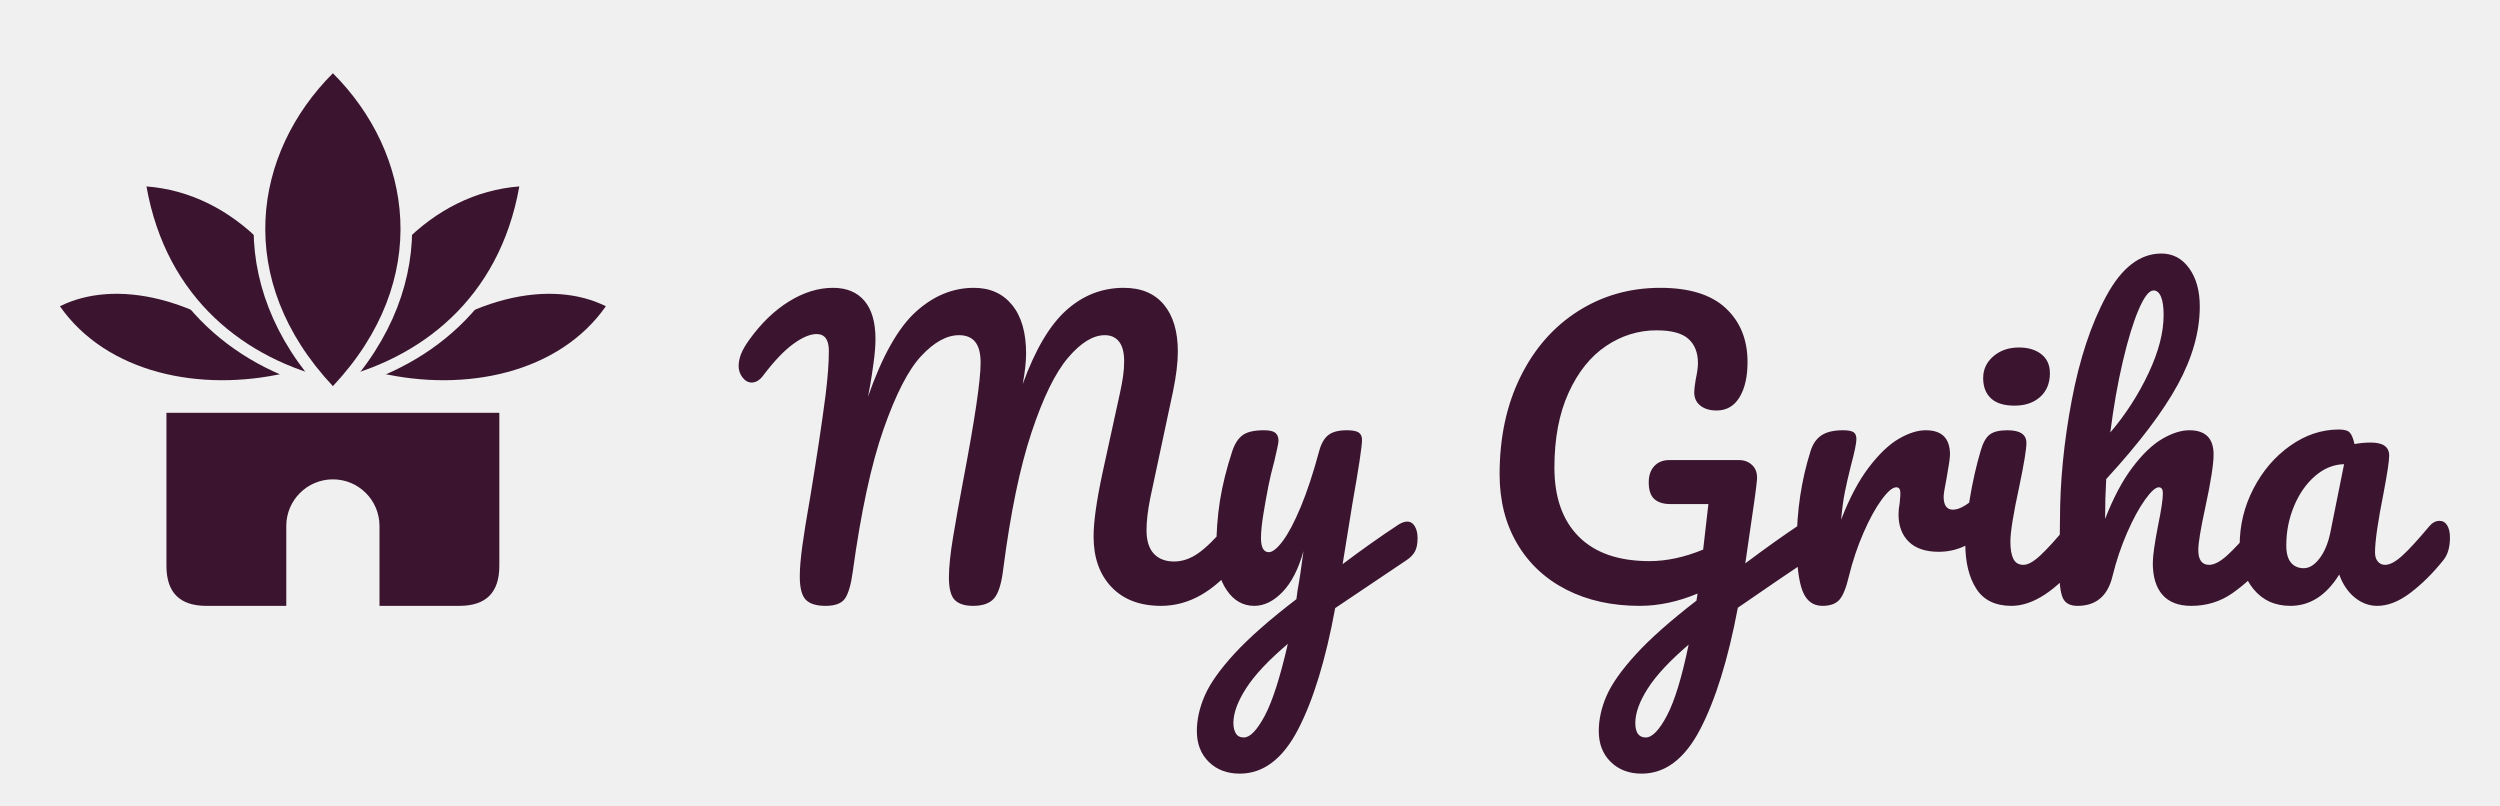
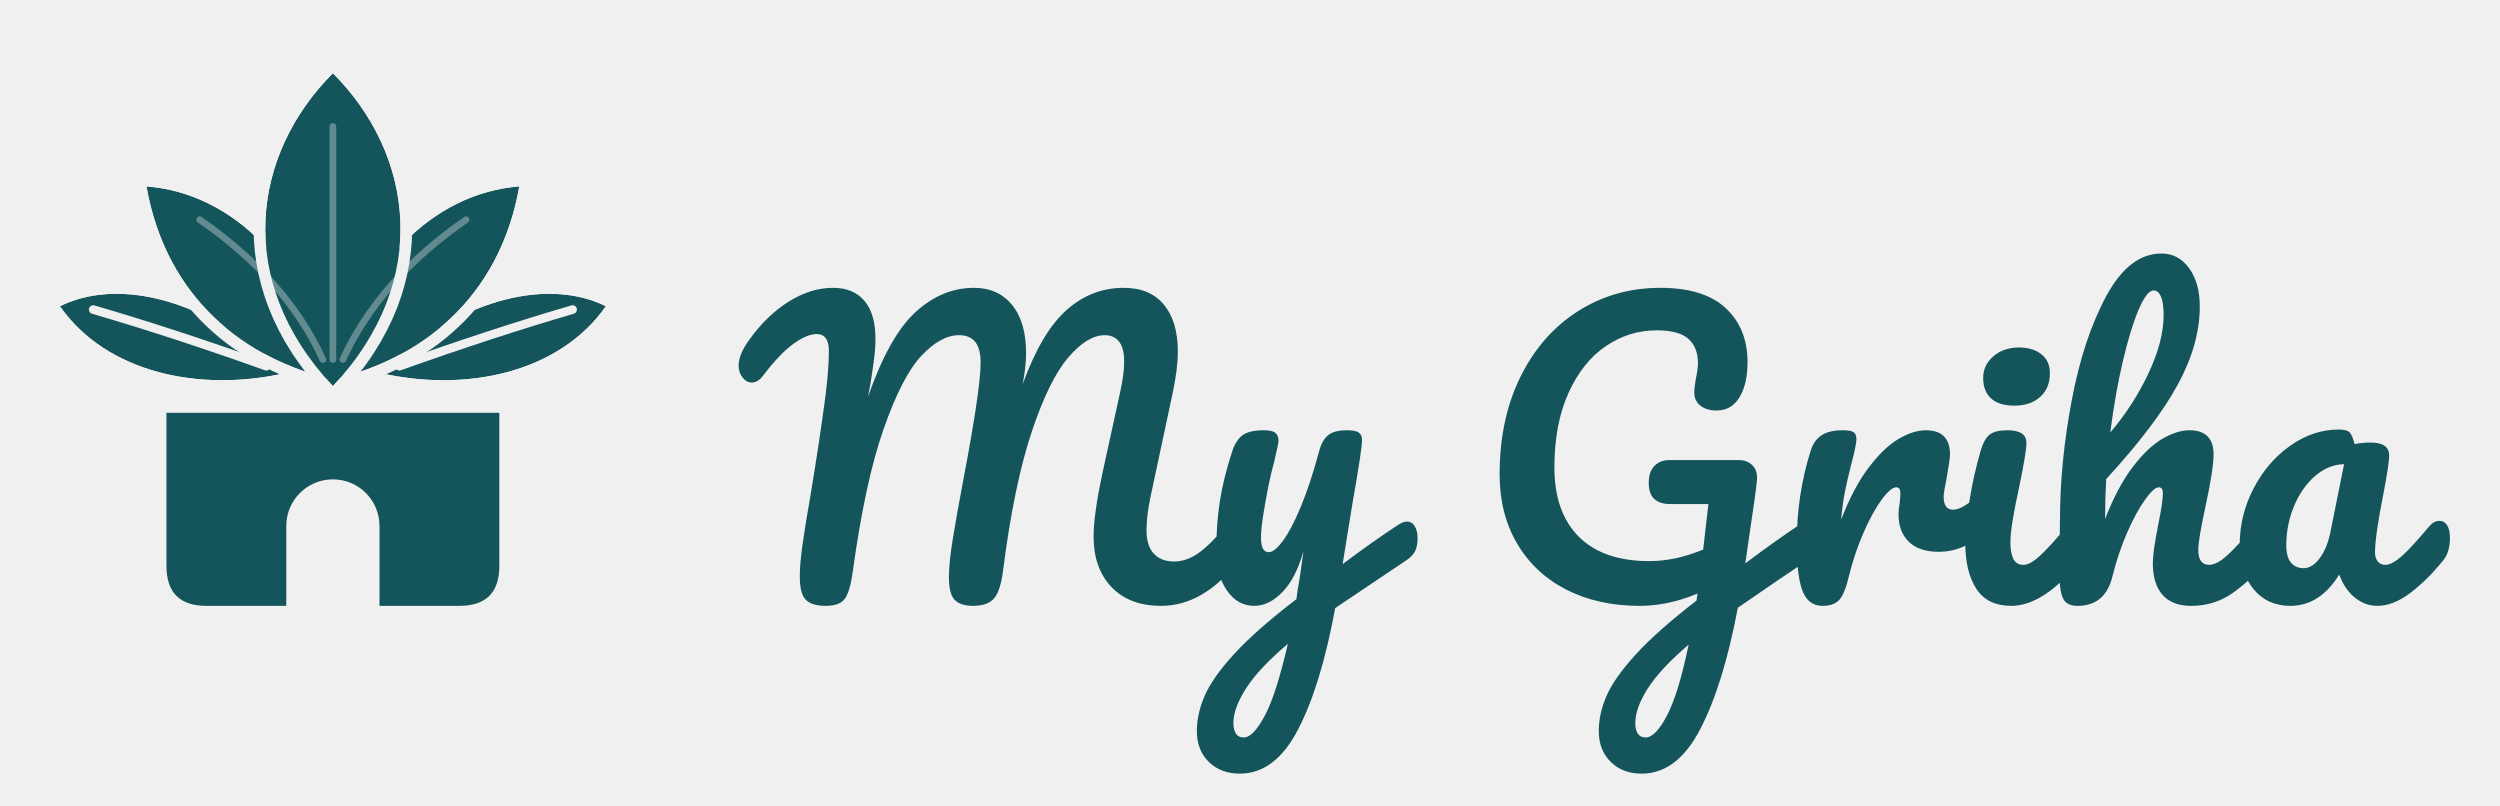
<svg xmlns="http://www.w3.org/2000/svg" viewBox="0 0 751 242" width="751" height="242" role="img" aria-label="My Griha">
  <defs />
  <g transform="translate(0,0)">
    <g transform="">
-       <mask id="lm3" maskUnits="userSpaceOnUse" x="0" y="0" width="200" height="200">
+       <defs />
+       <mask id="fm3" maskUnits="userSpaceOnUse" x="0" y="0" width="200" height="200">
        <rect width="200" height="200" fill="black" />
        <path d="M18 92 C34 84 60 88 86 112 C60 118 32 112 18 92Z" fill="black" stroke="black" stroke-width="7" stroke-linejoin="round" />
        <path d="M18 92 C34 84 60 88 86 112 C60 118 32 112 18 92Z" fill="white" />
        <path d="M182 92 C166 84 140 88 114 112 C140 118 168 112 182 92Z" fill="black" stroke="black" stroke-width="7" stroke-linejoin="round" />
        <path d="M182 92 C166 84 140 88 114 112 C140 118 168 112 182 92Z" fill="white" />
        <path d="M44 56 C70 58 92 80 100 114 C74 108 50 90 44 56Z" fill="black" stroke="black" stroke-width="7" stroke-linejoin="round" />
        <path d="M44 56 C70 58 92 80 100 114 C74 108 50 90 44 56Z" fill="white" />
        <path d="M156 56 C130 58 108 80 100 114 C126 108 150 90 156 56Z" fill="black" stroke="black" stroke-width="7" stroke-linejoin="round" />
        <path d="M156 56 C130 58 108 80 100 114 C126 108 150 90 156 56Z" fill="white" />
        <path d="M100 22 C124 46 130 84 100 116 C70 84 76 46 100 22Z" fill="black" stroke="black" stroke-width="7" stroke-linejoin="round" />
        <path d="M100 22 C124 46 130 84 100 116 C70 84 76 46 100 22Z" fill="white" />
+         <path d="M80 110 Q52 100 28 93" fill="none" stroke="black" stroke-width="2.6" stroke-linecap="round" />
+         <path d="M120 110 Q148 100 172 93" fill="none" stroke="black" stroke-width="2.6" stroke-linecap="round" />
+         <path d="M97 108 Q86 84 60 66" fill="none" stroke="black" stroke-opacity=".35" stroke-width="2" stroke-linecap="round" />
+         <path d="M103 108 Q114 84 140 66" fill="none" stroke="black" stroke-opacity=".35" stroke-width="2" stroke-linecap="round" />
+         <path d="M100 108 L100 38" fill="none" stroke="black" stroke-opacity=".35" stroke-width="2" stroke-linecap="round" />
      </mask>
-       <rect x="10" y="15" width="180" height="110" fill="#3B1530" mask="url(#lm3)" />
-       <path fill="#3B1530" fill-rule="evenodd" d="M50 124 H150 V170 Q150 182 138 182 H62 Q50 182 50 170Z M86 182 V158 A14 14 0 0 1 114 158 V182Z" />
+       <g mask="url(#fm3)">
+         <path d="M18 92 C34 84 60 88 86 112 C60 118 32 112 18 92Z" fill="#14555C" />
+         <path d="M182 92 C166 84 140 88 114 112 C140 118 168 112 182 92Z" fill="#14555C" />
+         <path d="M44 56 C70 58 92 80 100 114 C74 108 50 90 44 56Z" fill="#14555C" />
+         <path d="M156 56 C130 58 108 80 100 114 C126 108 150 90 156 56Z" fill="#14555C" />
+         <path d="M100 22 C124 46 130 84 100 116 C70 84 76 46 100 22Z" fill="#14555C" />
+       </g>
+       <path fill="#14555C" fill-rule="evenodd" d="M50 124 H150 V170 Q150 182 138 182 H62 Q50 182 50 170Z M86 182 V158 A14 14 0 0 1 114 158 V182Z" />
    </g>
-     <path d="M240.256 173.152Q240.256 169.68 240.984 164.248Q241.712 158.816 243.392 149.296Q246.304 131.712 247.984 118.832Q248.992 110.768 248.992 105.392Q248.992 100.352 245.296 100.352Q242.384 100.352 238.296 103.32Q234.208 106.288 229.28 112.784Q227.712 114.912 225.808 114.912Q224.24 114.912 223.064 113.4Q221.888 111.888 221.888 109.984Q221.888 108.192 222.616 106.344Q223.344 104.496 225.024 102.144Q230.4 94.64 237.008 90.552Q243.616 86.464 250.224 86.464Q256.384 86.464 259.688 90.384Q262.992 94.304 262.992 101.808Q262.992 104.832 262.432 108.92Q261.872 113.008 261.424 115.584Q260.976 118.16 260.752 119.168Q267.136 100.912 275.088 93.688Q283.04 86.464 292.56 86.464Q299.84 86.464 304.04 91.616Q308.24 96.768 308.24 106.176Q308.24 109.872 307.232 115.36Q312.832 99.904 320.336 93.184Q327.84 86.464 337.584 86.464Q345.424 86.464 349.624 91.504Q353.824 96.544 353.824 105.616Q353.824 110.544 352.368 117.6L345.536 149.632Q344.416 155.232 344.416 159.264Q344.416 163.968 346.6 166.32Q348.784 168.672 352.704 168.672Q356.4 168.672 359.928 166.208Q363.456 163.744 368.272 158.032Q369.616 156.464 371.296 156.464Q372.752 156.464 373.592 157.808Q374.432 159.152 374.432 161.504Q374.432 165.872 372.304 168.448Q366.48 175.504 360.768 178.752Q355.056 182.0 348.784 182.0Q339.264 182.0 333.888 176.344Q328.512 170.688 328.512 161.168Q328.512 154.56 331.2 142.016L335.68 121.52Q335.904 120.512 336.464 117.936Q337.024 115.36 337.36 113.064Q337.696 110.768 337.696 108.528Q337.696 104.608 336.184 102.648Q334.672 100.688 331.872 100.688Q326.608 100.688 320.84 107.464Q315.072 114.24 309.864 129.92Q304.656 145.6 301.408 170.688Q300.624 177.408 298.664 179.704Q296.704 182.0 292.336 182.0Q288.528 182.0 286.792 180.208Q285.056 178.416 285.056 173.488Q285.056 168.896 286.288 161.448Q287.52 154.0 289.424 143.92Q294.576 116.816 294.576 108.976Q294.576 104.72 292.952 102.704Q291.328 100.688 288.08 100.688Q282.592 100.688 276.768 106.904Q270.944 113.12 265.4 128.968Q259.856 144.816 256.16 171.808Q255.376 177.52 253.864 179.76Q252.352 182.0 247.984 182.0Q243.84 182.0 242.048 180.152Q240.256 178.304 240.256 173.152ZM425.84 161.616Q425.84 164.192 425.056 165.648Q424.272 167.104 422.592 168.224L401.088 182.672Q396.832 205.856 389.944 219.128Q383.056 232.4 372.416 232.4Q366.704 232.4 363.12 228.872Q359.536 225.344 359.536 219.632Q359.536 214.368 361.944 208.88Q364.352 203.392 370.904 196.28Q377.456 189.168 389.44 179.984L389.776 177.408Q390.56 173.264 391.568 165.536Q389.328 173.6 385.296 177.8Q381.264 182.0 376.784 182.0Q371.744 182.0 368.552 177.352Q365.36 172.704 365.36 165.76Q365.36 157.36 366.48 150.36Q367.6 143.36 370.176 135.52Q371.296 132.16 373.312 130.704Q375.328 129.248 379.696 129.248Q382.16 129.248 383.112 130.032Q384.064 130.816 384.064 132.384Q384.064 133.28 382.832 138.432Q381.712 142.576 381.04 145.936Q380.144 150.528 379.472 154.728Q378.8 158.928 378.8 161.616Q378.8 165.872 381.152 165.872Q382.832 165.872 385.352 162.512Q387.872 159.152 390.728 152.32Q393.584 145.488 396.272 135.52Q397.168 132.16 399.016 130.704Q400.864 129.248 404.56 129.248Q407.136 129.248 408.144 129.92Q409.152 130.592 409.152 132.16Q409.152 134.96 406.24 151.424L403.328 169.456Q411.952 162.96 420.128 157.584Q421.584 156.688 422.704 156.688Q424.16 156.688 425.0 158.088Q425.84 159.488 425.84 161.616ZM386.864 193.424Q378.24 200.704 374.376 206.696Q370.512 212.688 370.512 217.168Q370.512 219.072 371.24 220.304Q371.968 221.536 373.648 221.536Q376.448 221.536 379.92 215.04Q383.392 208.544 386.864 193.424ZM546.352 161.616Q546.352 164.192 545.568 165.648Q544.784 167.104 543.104 168.224Q536.496 172.592 522.048 182.56Q517.68 205.744 510.736 219.072Q503.792 232.4 493.152 232.4Q487.44 232.4 483.856 228.872Q480.272 225.344 480.272 219.632Q480.272 214.368 482.624 208.992Q484.976 203.616 491.416 196.56Q497.856 189.504 509.616 180.432L509.952 178.304Q501.104 182.0 492.592 182.0Q480.048 182.0 470.528 177.128Q461.008 172.256 455.744 163.296Q450.48 154.336 450.48 142.464Q450.48 125.888 456.752 113.176Q463.024 100.464 474.056 93.464Q485.088 86.464 498.752 86.464Q511.856 86.464 518.408 92.568Q524.96 98.672 524.96 108.752Q524.96 115.36 522.552 119.336Q520.144 123.312 515.664 123.312Q512.64 123.312 510.792 121.856Q508.944 120.4 508.944 117.824Q508.944 116.704 509.392 114.016Q510.064 110.88 510.064 109.088Q510.064 104.384 507.208 101.808Q504.352 99.232 497.632 99.232Q489.456 99.232 482.456 103.936Q475.456 108.64 471.2 117.992Q466.944 127.344 466.944 140.448Q466.944 153.888 474.28 161.224Q481.616 168.56 495.504 168.56Q503.232 168.56 511.632 165.088L513.2 151.424H501.776Q498.64 151.424 496.96 149.912Q495.28 148.4 495.28 144.928Q495.28 141.792 496.96 140.0Q498.64 138.208 501.44 138.208H522.384Q524.848 138.208 526.472 139.832Q528.096 141.456 527.76 144.48Q527.424 148.064 525.52 160.72L524.288 169.232Q533.248 162.512 540.64 157.584Q542.096 156.688 543.216 156.688Q544.672 156.688 545.512 158.088Q546.352 159.488 546.352 161.616ZM507.264 193.648Q498.752 200.928 495.0 206.808Q491.248 212.688 491.248 217.168Q491.248 221.536 494.384 221.536Q497.296 221.536 500.768 214.928Q504.24 208.32 507.264 193.648ZM539.744 163.184Q539.744 148.624 543.888 135.52Q544.896 132.272 547.192 130.76Q549.488 129.248 553.632 129.248Q555.872 129.248 556.768 129.808Q557.664 130.368 557.664 131.936Q557.664 133.728 555.984 140.0Q554.864 144.48 554.192 147.84Q553.52 151.2 553.072 156.128Q556.768 146.496 561.36 140.448Q565.952 134.4 570.376 131.824Q574.8 129.248 578.496 129.248Q585.776 129.248 585.776 136.528Q585.776 137.984 584.768 143.584Q583.872 148.064 583.872 149.184Q583.872 153.104 586.672 153.104Q589.808 153.104 594.736 148.176Q596.192 146.72 597.76 146.72Q599.216 146.72 600.056 148.008Q600.896 149.296 600.896 151.424Q600.896 155.568 598.656 157.92Q595.52 161.168 591.32 163.464Q587.12 165.76 582.416 165.76Q576.48 165.76 573.4 162.736Q570.32 159.712 570.32 154.56Q570.32 152.88 570.656 151.2Q570.88 148.96 570.88 148.176Q570.88 146.384 569.648 146.384Q567.968 146.384 565.224 150.136Q562.48 153.888 559.792 160.048Q557.104 166.208 555.424 173.04Q554.192 178.304 552.568 180.152Q550.944 182.0 547.472 182.0Q543.216 182.0 541.48 177.52Q539.744 173.04 539.744 163.184ZM595.744 113.568Q595.744 109.648 598.824 107.016Q601.904 104.384 606.496 104.384Q610.64 104.384 613.216 106.4Q615.792 108.416 615.792 112.112Q615.792 116.592 612.88 119.224Q609.968 121.856 605.152 121.856Q600.448 121.856 598.096 119.672Q595.744 117.488 595.744 113.568ZM590.368 163.184Q590.368 158.144 591.656 150.248Q592.944 142.352 594.96 135.52Q595.968 131.936 597.648 130.592Q599.328 129.248 603.024 129.248Q608.736 129.248 608.736 133.056Q608.736 135.856 606.608 146.048Q603.92 158.368 603.92 162.736Q603.92 166.096 604.816 167.888Q605.712 169.68 607.84 169.68Q609.856 169.68 612.88 166.88Q615.904 164.08 620.944 158.032Q622.288 156.464 623.968 156.464Q625.424 156.464 626.264 157.808Q627.104 159.152 627.104 161.504Q627.104 165.984 624.976 168.448Q613.888 182.0 604.256 182.0Q596.976 182.0 593.672 176.848Q590.368 171.696 590.368 163.184ZM683.328 161.504Q683.328 165.984 681.2 168.448Q676.048 174.384 670.616 178.192Q665.184 182.0 658.24 182.0Q652.528 182.0 649.616 178.696Q646.704 175.392 646.704 169.12Q646.704 165.984 648.272 157.92Q649.728 150.864 649.728 148.176Q649.728 146.384 648.496 146.384Q647.04 146.384 644.352 150.136Q641.664 153.888 638.976 160.048Q636.288 166.208 634.608 173.04Q632.48 182.0 624.08 182.0Q620.72 182.0 619.656 179.592Q618.592 177.184 618.592 170.912Q618.592 167.328 618.704 165.2L618.816 156.24Q618.816 138.992 622.344 120.288Q625.872 101.584 632.76 88.872Q639.648 76.16 649.28 76.16Q654.432 76.16 657.624 80.584Q660.816 85.008 660.816 92.064Q660.816 103.376 654.208 115.528Q647.6 127.68 632.704 143.92Q632.368 149.744 632.368 155.904Q636.064 146.384 640.6 140.392Q645.136 134.4 649.56 131.824Q653.984 129.248 657.68 129.248Q664.96 129.248 664.96 136.528Q664.96 140.896 662.496 152.32Q660.368 162.064 660.368 165.2Q660.368 169.68 663.616 169.68Q665.856 169.68 668.936 166.936Q672.016 164.192 677.168 158.032Q678.512 156.464 680.192 156.464Q681.648 156.464 682.488 157.808Q683.328 159.152 683.328 161.504ZM633.936 129.92Q640.88 121.744 645.416 112.112Q649.952 102.48 649.952 94.64Q649.952 91.056 649.168 89.152Q648.384 87.248 646.928 87.248Q644.912 87.248 642.448 93.016Q639.984 98.784 637.688 108.584Q635.392 118.384 633.936 129.92ZM672.8 163.744Q672.8 154.784 676.944 146.776Q681.088 138.768 687.976 133.896Q694.864 129.024 702.592 129.024Q705.056 129.024 705.896 129.976Q706.736 130.928 707.296 133.392Q709.648 132.944 712.224 132.944Q717.712 132.944 717.712 136.864Q717.712 139.216 716.032 148.064Q713.456 160.944 713.456 165.984Q713.456 167.664 714.296 168.672Q715.136 169.68 716.48 169.68Q718.608 169.68 721.632 166.936Q724.656 164.192 729.808 158.032Q731.152 156.464 732.832 156.464Q734.288 156.464 735.128 157.808Q735.968 159.152 735.968 161.504Q735.968 165.984 733.84 168.448Q729.248 174.16 724.096 178.08Q718.944 182.0 714.128 182.0Q710.432 182.0 707.352 179.48Q704.272 176.96 702.704 172.592Q696.88 182.0 688.032 182.0Q681.088 182.0 676.944 176.96Q672.8 171.92 672.8 163.744ZM700.016 160.048 704.16 139.44Q699.456 139.552 695.48 142.968Q691.504 146.384 689.152 151.984Q686.8 157.584 686.8 163.856Q686.8 167.328 688.2 169.008Q689.6 170.688 692.064 170.688Q694.528 170.688 696.768 167.776Q699.008 164.864 700.016 160.048Z" fill="#3B1530" />
+     <path d="M240.256 173.152Q240.256 169.68 240.984 164.248Q241.712 158.816 243.392 149.296Q246.304 131.712 247.984 118.832Q248.992 110.768 248.992 105.392Q248.992 100.352 245.296 100.352Q242.384 100.352 238.296 103.32Q234.208 106.288 229.28 112.784Q227.712 114.912 225.808 114.912Q224.24 114.912 223.064 113.4Q221.888 111.888 221.888 109.984Q221.888 108.192 222.616 106.344Q223.344 104.496 225.024 102.144Q230.4 94.64 237.008 90.552Q243.616 86.464 250.224 86.464Q256.384 86.464 259.688 90.384Q262.992 94.304 262.992 101.808Q262.992 104.832 262.432 108.92Q261.872 113.008 261.424 115.584Q260.976 118.16 260.752 119.168Q267.136 100.912 275.088 93.688Q283.04 86.464 292.56 86.464Q299.84 86.464 304.04 91.616Q308.24 96.768 308.24 106.176Q308.24 109.872 307.232 115.36Q312.832 99.904 320.336 93.184Q327.84 86.464 337.584 86.464Q345.424 86.464 349.624 91.504Q353.824 96.544 353.824 105.616Q353.824 110.544 352.368 117.6L345.536 149.632Q344.416 155.232 344.416 159.264Q344.416 163.968 346.6 166.32Q348.784 168.672 352.704 168.672Q356.4 168.672 359.928 166.208Q363.456 163.744 368.272 158.032Q369.616 156.464 371.296 156.464Q372.752 156.464 373.592 157.808Q374.432 159.152 374.432 161.504Q374.432 165.872 372.304 168.448Q366.48 175.504 360.768 178.752Q355.056 182.0 348.784 182.0Q339.264 182.0 333.888 176.344Q328.512 170.688 328.512 161.168Q328.512 154.56 331.2 142.016L335.68 121.52Q335.904 120.512 336.464 117.936Q337.024 115.36 337.36 113.064Q337.696 110.768 337.696 108.528Q337.696 104.608 336.184 102.648Q334.672 100.688 331.872 100.688Q326.608 100.688 320.84 107.464Q315.072 114.24 309.864 129.92Q304.656 145.6 301.408 170.688Q300.624 177.408 298.664 179.704Q296.704 182.0 292.336 182.0Q288.528 182.0 286.792 180.208Q285.056 178.416 285.056 173.488Q285.056 168.896 286.288 161.448Q287.52 154.0 289.424 143.92Q294.576 116.816 294.576 108.976Q294.576 104.72 292.952 102.704Q291.328 100.688 288.08 100.688Q282.592 100.688 276.768 106.904Q270.944 113.12 265.4 128.968Q259.856 144.816 256.16 171.808Q255.376 177.52 253.864 179.76Q252.352 182.0 247.984 182.0Q243.84 182.0 242.048 180.152Q240.256 178.304 240.256 173.152ZM425.84 161.616Q425.84 164.192 425.056 165.648Q424.272 167.104 422.592 168.224L401.088 182.672Q396.832 205.856 389.944 219.128Q383.056 232.4 372.416 232.4Q366.704 232.4 363.12 228.872Q359.536 225.344 359.536 219.632Q359.536 214.368 361.944 208.88Q364.352 203.392 370.904 196.28Q377.456 189.168 389.44 179.984L389.776 177.408Q390.56 173.264 391.568 165.536Q389.328 173.6 385.296 177.8Q381.264 182.0 376.784 182.0Q371.744 182.0 368.552 177.352Q365.36 172.704 365.36 165.76Q365.36 157.36 366.48 150.36Q367.6 143.36 370.176 135.52Q371.296 132.16 373.312 130.704Q375.328 129.248 379.696 129.248Q382.16 129.248 383.112 130.032Q384.064 130.816 384.064 132.384Q384.064 133.28 382.832 138.432Q381.712 142.576 381.04 145.936Q380.144 150.528 379.472 154.728Q378.8 158.928 378.8 161.616Q378.8 165.872 381.152 165.872Q382.832 165.872 385.352 162.512Q387.872 159.152 390.728 152.32Q393.584 145.488 396.272 135.52Q397.168 132.16 399.016 130.704Q400.864 129.248 404.56 129.248Q407.136 129.248 408.144 129.92Q409.152 130.592 409.152 132.16Q409.152 134.96 406.24 151.424L403.328 169.456Q411.952 162.96 420.128 157.584Q421.584 156.688 422.704 156.688Q424.16 156.688 425.0 158.088Q425.84 159.488 425.84 161.616ZM386.864 193.424Q378.24 200.704 374.376 206.696Q370.512 212.688 370.512 217.168Q370.512 219.072 371.24 220.304Q371.968 221.536 373.648 221.536Q376.448 221.536 379.92 215.04Q383.392 208.544 386.864 193.424ZM546.352 161.616Q546.352 164.192 545.568 165.648Q544.784 167.104 543.104 168.224Q536.496 172.592 522.048 182.56Q517.68 205.744 510.736 219.072Q503.792 232.4 493.152 232.4Q487.44 232.4 483.856 228.872Q480.272 225.344 480.272 219.632Q480.272 214.368 482.624 208.992Q484.976 203.616 491.416 196.56Q497.856 189.504 509.616 180.432L509.952 178.304Q501.104 182.0 492.592 182.0Q480.048 182.0 470.528 177.128Q461.008 172.256 455.744 163.296Q450.48 154.336 450.48 142.464Q450.48 125.888 456.752 113.176Q463.024 100.464 474.056 93.464Q485.088 86.464 498.752 86.464Q511.856 86.464 518.408 92.568Q524.96 98.672 524.96 108.752Q524.96 115.36 522.552 119.336Q520.144 123.312 515.664 123.312Q512.64 123.312 510.792 121.856Q508.944 120.4 508.944 117.824Q508.944 116.704 509.392 114.016Q510.064 110.88 510.064 109.088Q510.064 104.384 507.208 101.808Q504.352 99.232 497.632 99.232Q489.456 99.232 482.456 103.936Q475.456 108.64 471.2 117.992Q466.944 127.344 466.944 140.448Q466.944 153.888 474.28 161.224Q481.616 168.56 495.504 168.56Q503.232 168.56 511.632 165.088L513.2 151.424H501.776Q498.64 151.424 496.96 149.912Q495.28 148.4 495.28 144.928Q495.28 141.792 496.96 140.0Q498.64 138.208 501.44 138.208H522.384Q524.848 138.208 526.472 139.832Q528.096 141.456 527.76 144.48Q527.424 148.064 525.52 160.72L524.288 169.232Q533.248 162.512 540.64 157.584Q542.096 156.688 543.216 156.688Q544.672 156.688 545.512 158.088Q546.352 159.488 546.352 161.616ZM507.264 193.648Q498.752 200.928 495.0 206.808Q491.248 212.688 491.248 217.168Q491.248 221.536 494.384 221.536Q497.296 221.536 500.768 214.928Q504.24 208.32 507.264 193.648ZM539.744 163.184Q539.744 148.624 543.888 135.52Q544.896 132.272 547.192 130.76Q549.488 129.248 553.632 129.248Q555.872 129.248 556.768 129.808Q557.664 130.368 557.664 131.936Q557.664 133.728 555.984 140.0Q554.864 144.48 554.192 147.84Q553.52 151.2 553.072 156.128Q556.768 146.496 561.36 140.448Q565.952 134.4 570.376 131.824Q574.8 129.248 578.496 129.248Q585.776 129.248 585.776 136.528Q585.776 137.984 584.768 143.584Q583.872 148.064 583.872 149.184Q583.872 153.104 586.672 153.104Q589.808 153.104 594.736 148.176Q596.192 146.72 597.76 146.72Q599.216 146.72 600.056 148.008Q600.896 149.296 600.896 151.424Q600.896 155.568 598.656 157.92Q595.52 161.168 591.32 163.464Q587.12 165.76 582.416 165.76Q576.48 165.76 573.4 162.736Q570.32 159.712 570.32 154.56Q570.32 152.88 570.656 151.2Q570.88 148.96 570.88 148.176Q570.88 146.384 569.648 146.384Q567.968 146.384 565.224 150.136Q562.48 153.888 559.792 160.048Q557.104 166.208 555.424 173.04Q554.192 178.304 552.568 180.152Q550.944 182.0 547.472 182.0Q543.216 182.0 541.48 177.52Q539.744 173.04 539.744 163.184ZM595.744 113.568Q595.744 109.648 598.824 107.016Q601.904 104.384 606.496 104.384Q610.64 104.384 613.216 106.4Q615.792 108.416 615.792 112.112Q615.792 116.592 612.88 119.224Q609.968 121.856 605.152 121.856Q600.448 121.856 598.096 119.672Q595.744 117.488 595.744 113.568ZM590.368 163.184Q590.368 158.144 591.656 150.248Q592.944 142.352 594.96 135.52Q595.968 131.936 597.648 130.592Q599.328 129.248 603.024 129.248Q608.736 129.248 608.736 133.056Q608.736 135.856 606.608 146.048Q603.92 158.368 603.92 162.736Q603.92 166.096 604.816 167.888Q605.712 169.68 607.84 169.68Q609.856 169.68 612.88 166.88Q615.904 164.08 620.944 158.032Q622.288 156.464 623.968 156.464Q625.424 156.464 626.264 157.808Q627.104 159.152 627.104 161.504Q627.104 165.984 624.976 168.448Q613.888 182.0 604.256 182.0Q596.976 182.0 593.672 176.848Q590.368 171.696 590.368 163.184ZM683.328 161.504Q683.328 165.984 681.2 168.448Q676.048 174.384 670.616 178.192Q665.184 182.0 658.24 182.0Q652.528 182.0 649.616 178.696Q646.704 175.392 646.704 169.12Q646.704 165.984 648.272 157.92Q649.728 150.864 649.728 148.176Q649.728 146.384 648.496 146.384Q647.04 146.384 644.352 150.136Q641.664 153.888 638.976 160.048Q636.288 166.208 634.608 173.04Q632.48 182.0 624.08 182.0Q620.72 182.0 619.656 179.592Q618.592 177.184 618.592 170.912Q618.592 167.328 618.704 165.2L618.816 156.24Q618.816 138.992 622.344 120.288Q625.872 101.584 632.76 88.872Q639.648 76.16 649.28 76.16Q654.432 76.16 657.624 80.584Q660.816 85.008 660.816 92.064Q660.816 103.376 654.208 115.528Q647.6 127.68 632.704 143.92Q632.368 149.744 632.368 155.904Q636.064 146.384 640.6 140.392Q645.136 134.4 649.56 131.824Q653.984 129.248 657.68 129.248Q664.96 129.248 664.96 136.528Q664.96 140.896 662.496 152.32Q660.368 162.064 660.368 165.2Q660.368 169.68 663.616 169.68Q665.856 169.68 668.936 166.936Q672.016 164.192 677.168 158.032Q678.512 156.464 680.192 156.464Q681.648 156.464 682.488 157.808Q683.328 159.152 683.328 161.504ZM633.936 129.92Q640.88 121.744 645.416 112.112Q649.952 102.48 649.952 94.64Q649.952 91.056 649.168 89.152Q648.384 87.248 646.928 87.248Q644.912 87.248 642.448 93.016Q639.984 98.784 637.688 108.584Q635.392 118.384 633.936 129.92ZM672.8 163.744Q672.8 154.784 676.944 146.776Q681.088 138.768 687.976 133.896Q694.864 129.024 702.592 129.024Q705.056 129.024 705.896 129.976Q706.736 130.928 707.296 133.392Q709.648 132.944 712.224 132.944Q717.712 132.944 717.712 136.864Q717.712 139.216 716.032 148.064Q713.456 160.944 713.456 165.984Q713.456 167.664 714.296 168.672Q715.136 169.68 716.48 169.68Q718.608 169.68 721.632 166.936Q724.656 164.192 729.808 158.032Q731.152 156.464 732.832 156.464Q734.288 156.464 735.128 157.808Q735.968 159.152 735.968 161.504Q735.968 165.984 733.84 168.448Q729.248 174.16 724.096 178.08Q718.944 182.0 714.128 182.0Q710.432 182.0 707.352 179.48Q704.272 176.96 702.704 172.592Q696.88 182.0 688.032 182.0Q681.088 182.0 676.944 176.96Q672.8 171.92 672.8 163.744ZM700.016 160.048 704.16 139.44Q699.456 139.552 695.48 142.968Q691.504 146.384 689.152 151.984Q686.8 157.584 686.8 163.856Q686.8 167.328 688.2 169.008Q689.6 170.688 692.064 170.688Q694.528 170.688 696.768 167.776Q699.008 164.864 700.016 160.048Z" fill="#14555C" />
  </g>
</svg>
